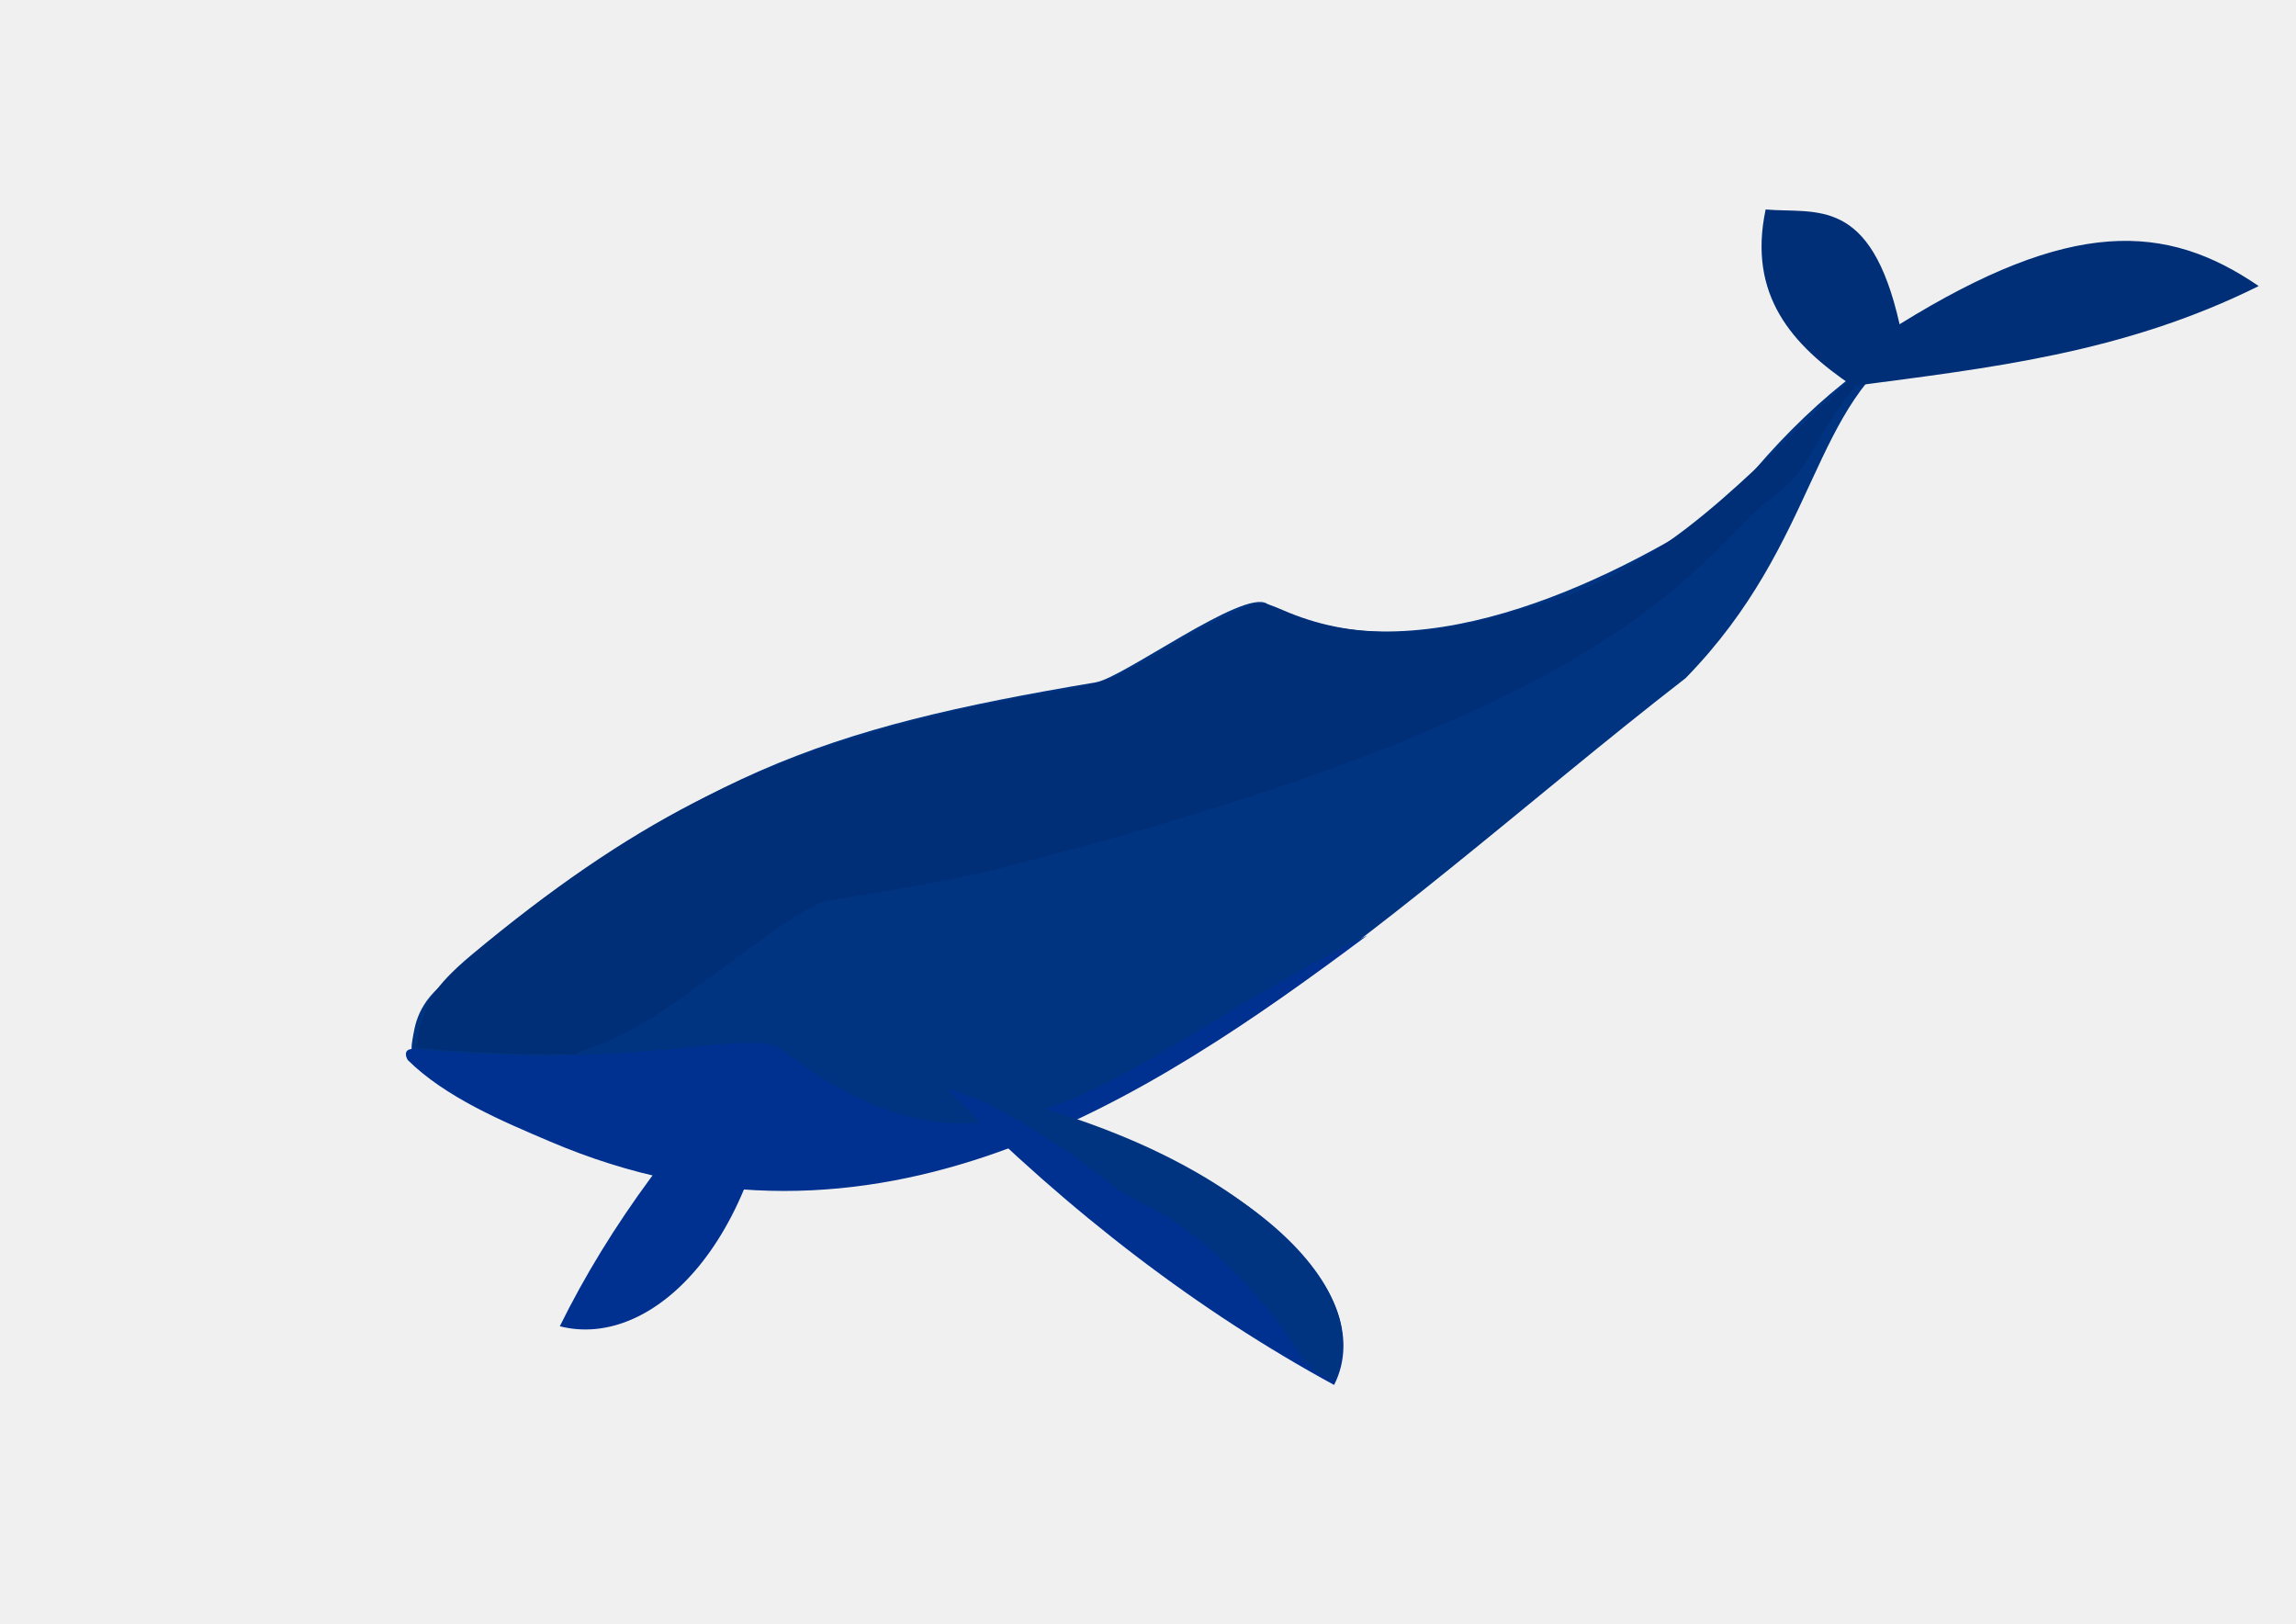
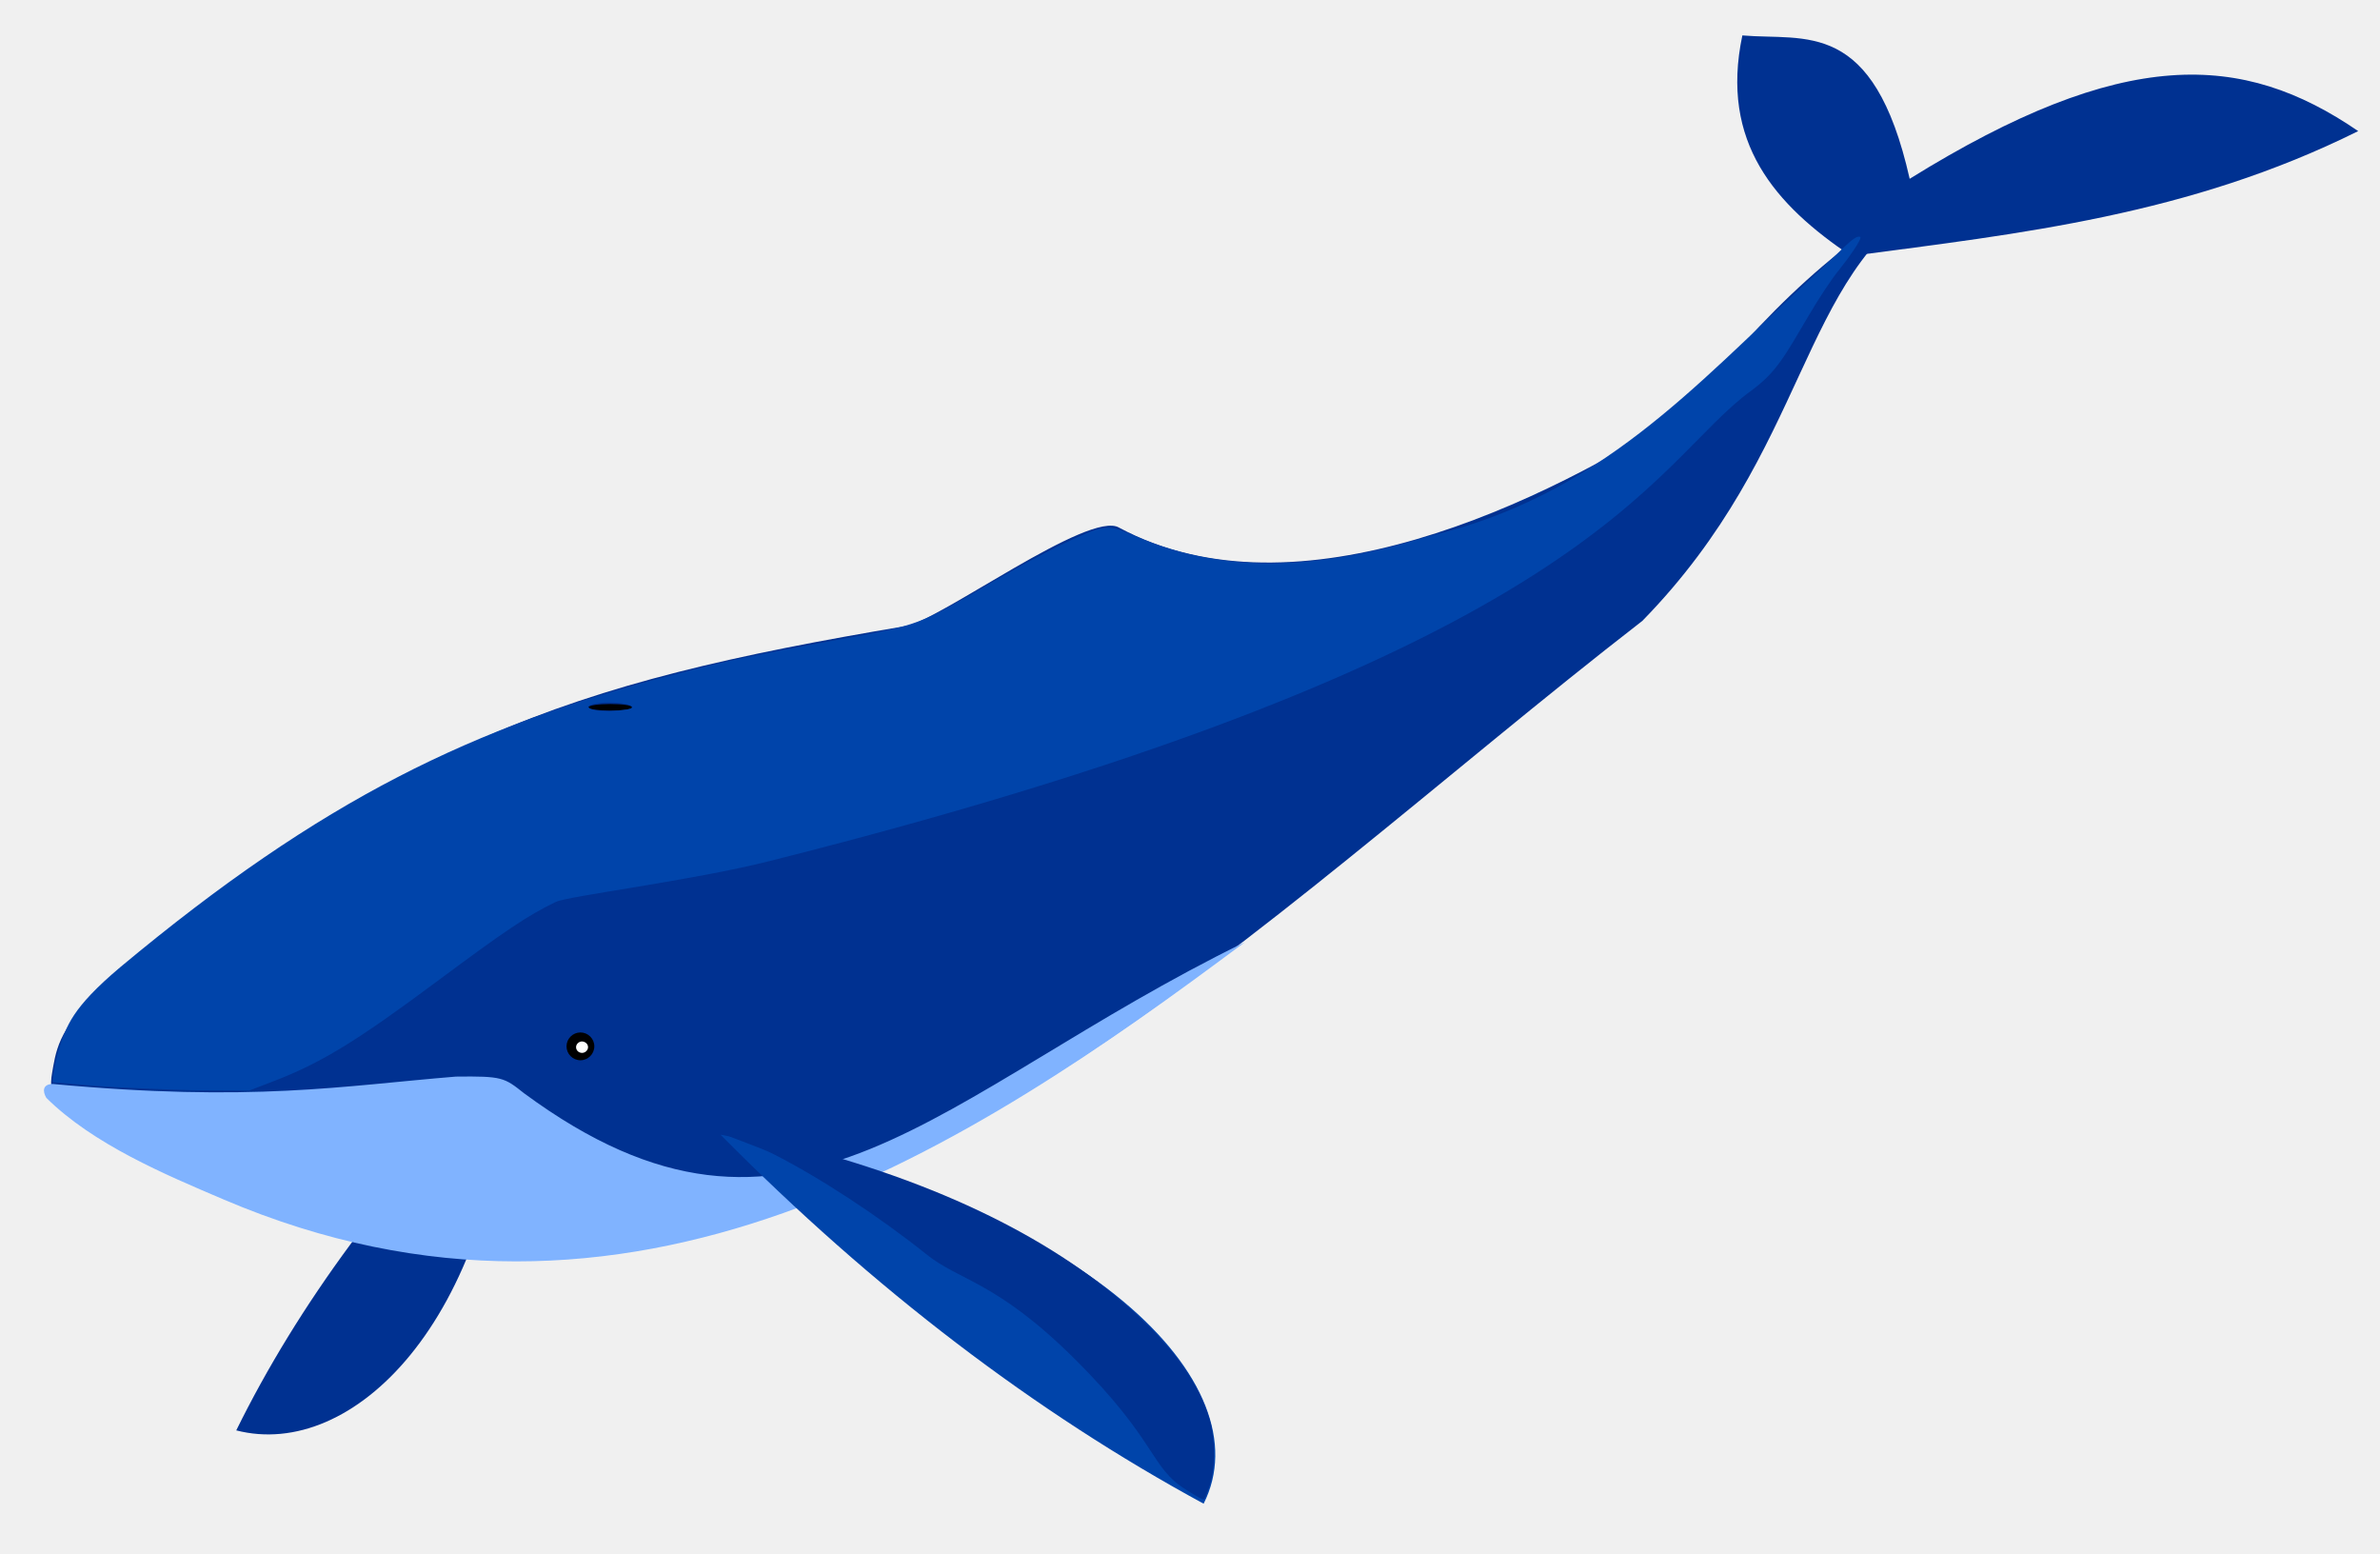
- <svg xmlns="http://www.w3.org/2000/svg" version="1.1" id="Layer_1" x="0px" y="0px" viewBox="0 0 1052.4 744.1" style="enable-background:new 0 0 1052.4 744.1;" xml:space="preserve">
+ <svg xmlns="http://www.w3.org/2000/svg" version="1.1" id="Layer_1" x="0px" y="0px" viewBox="0 0 873.4 570.1" style="enable-background:new 0 0 873.4 570.1;" xml:space="preserve">
  <style type="text/css">
	.st0{fill:#003191;}
- 	.st1{fill:#003380;}
- 	.st2{fill:#002E77;}
+ 	.st1{fill:#80B3FF;}
+ 	.st2{fill:#0044AA;}
+ 	.st3{fill:#FFFFFF;}
</style>
  <g>
-     <path class="st0" d="M357,472c-6,96-57.7,146.8-100.4,135.8C279.2,561.9,312.4,516.6,357,472z" />
-     <path class="st1" d="M209.2,501.7c182.5,97.7,320.5,5.3,455.4-103.6c36-29,71.7-59.2,108-87.3c61.6-63,57.2-126.9,105.9-155.3   c-26.9,9-65.6,46.3-87.3,76.5c-54.6,35.8-145.6,79.5-210.6,44.6c-10.9-6.6-65.7,34-78.3,36.1C376.9,333.8,315.7,354.6,206,448.5   c-15,11-15.8,21.7-17,28.3C187.4,485.9,190.9,490,209.2,501.7L209.2,501.7z" />
-     <path class="st2" d="M849.2,176.9c62-8.2,124-14.9,186.1-45.8c-42.5-29.1-86.1-31.2-164.6,17.5C857.4,89.6,832.5,98,809.3,96   C801,135.3,821.4,158.2,849.2,176.9L849.2,176.9z" />
-     <path class="st0" d="M189.2,480.7c73.4,6.8,106.4,0.7,148-2.7c17-0.2,17.7,0.3,25,6.1c99.1,73.1,151,0.1,264.5-55.4   c-101.1,75.5-225.6,158-374.7,94.4c-21.6-9.2-47.8-20.2-65.1-37.3C185.5,483.4,185.5,480.8,189.2,480.7L189.2,480.7z" />
-     <path class="st0" d="M434.2,499.3c135.2,25.9,199.4,91.7,177.3,135.4C549.9,601.2,490.7,556.3,434.2,499.3L434.2,499.3z" />
-     <path d="M401.8,342.5c0,0.7-3.6,1.2-8,1.2s-8-0.5-8-1.2c0-0.7,3.6-1.2,8-1.2S401.8,341.8,401.8,342.5z" />
-     <path class="st2" d="M206.7,481.4c-8.3-0.7-15.3-1.3-15.5-1.3c-0.7-0.2,1-9,2.4-13.1c2.6-7.3,4.1-13.9,22.3-29.2   c74-61.7,129.6-88.4,203.4-107.4c19.7-5.1,27.8-6.8,61.5-13c28.6-5.3,28-5.1,54.6-20.6c18.8-11,35.5-19.2,40.7-20   c3.4-0.5,5.5,0,11.9,2.8c30.6,13.4,65.2,13.4,108.1,0.1c62.1-14.6,97.6-55.2,138.5-93.1c12.1-10.8,17.4-17.6,19.6-16.7   c1.1,0.4-4.6,8.3-8,12.5c-2.4,2.9-7.3,10.3-10.8,16.3c-8.7,14.7-11.8,20.8-21.1,27.6c-37.2,27-56.2,96.2-360.6,172.7   c-28.2,7.1-73.9,12.8-78.1,14.9c-10.4,5-18.4,10.4-43.7,29.2c-29.4,21.9-42.6,30-60.2,36.7l-8.6,3.3l-20.7-0.1   C231.1,482.7,215,482,206.7,481.4L206.7,481.4z" />
-     <path class="st1" d="M605.2,629.6c-13.4-8.3-10.3-17.6-41-48.1c-28.6-28.4-42.3-28.6-54.2-38.2c-17.9-14.3-39.5-28.4-56.7-37.1   c-3.5-1.8-16.3-6.3-16.1-6.5c0.5-0.5,19,2.2,30.6,5.3c56.6,15.4,97.5,38.2,124.2,65.1c11.7,11.8,18.9,23.1,22.1,34.8   c1.8,6.7,1.7,16.9-0.3,23.2c-0.9,2.7-1.8,5-2.1,5C611.4,633.4,608.4,631.7,605.2,629.6L605.2,629.6z" />
+     <path class="st0" d="M187.1,389c-6,96-57.7,146.8-100.4,135.8C109.3,478.9,142.6,433.6,187.1,389z" />
+     <path class="st0" d="M39.3,418.7c182.5,97.7,320.5,5.3,455.4-103.6c36-29,71.7-59.2,108-87.3c61.6-63,57.2-126.9,105.9-155.3   c-26.9,9-65.6,46.3-87.3,76.5c-54.6,35.8-145.6,79.5-210.6,44.6c-10.9-6.6-65.7,34-78.3,36.1C207,250.8,145.8,271.6,36.1,365.5   c-15,11-15.8,21.7-17,28.3C17.5,402.9,21.1,407,39.3,418.7L39.3,418.7z" />
+     <path class="st0" d="M679.3,93.9c62-8.2,124-14.9,186.1-45.8C822.9,19,779.3,16.9,700.8,65.6C687.5,6.6,662.6,15,639.4,13   C631.1,52.3,651.5,75.2,679.3,93.9L679.3,93.9z" />
+     <path class="st1" d="M19.3,397.7c73.4,6.8,106.4,0.7,148-2.7c17-0.2,17.7,0.3,25,6.1c99.1,73.1,151,0.1,264.5-55.4   c-101.1,75.5-225.6,158-374.7,94.4c-21.6-9.2-47.8-20.2-65.1-37.3C15.6,400.4,15.6,397.8,19.3,397.7L19.3,397.7z" />
+     <path class="st2" d="M264.4,416.3c135.2,25.9,199.4,91.7,177.3,135.4C380,518.2,320.8,473.3,264.4,416.3L264.4,416.3z" />
+     <path d="M218.1,383.9c0,2.8-2.3,5.1-5.1,5.1c-2.8,0-5.1-2.3-5.1-5.1s2.3-5.1,5.1-5.1C215.8,378.8,218.1,381.1,218.1,383.9z" />
+     <path d="M232,259.5c0,0.7-3.6,1.2-8,1.2s-8-0.5-8-1.2s3.6-1.2,8-1.2S232,258.8,232,259.5z" />
+     <path class="st2" d="M35,398.4c-8.3-0.7-15.3-1.3-15.5-1.3c-0.7-0.2,1-9,2.4-13.1c2.6-7.3,4.1-13.9,22.3-29.2   c74-61.7,129.6-88.4,203.5-107.4c19.7-5.1,27.8-6.8,61.5-13c28.6-5.3,28-5.1,54.6-20.6c18.8-11,35.5-19.2,40.7-20   c3.4-0.5,5.5,0,11.9,2.8c30.6,13.4,65.2,13.4,108.1,0.1c62.1-14.6,97.6-55.2,138.5-93.1c12.1-10.8,17.4-17.6,19.6-16.7   c1.1,0.4-4.6,8.3-8,12.5c-2.4,2.9-7.3,10.3-10.8,16.3c-8.7,14.7-11.8,20.8-21.1,27.6c-37.2,27-56.2,96.2-360.6,172.7   c-28.2,7.1-73.9,12.8-78.1,14.9c-10.4,5-18.4,10.4-43.7,29.2c-29.4,21.9-42.6,30-60.2,36.7l-8.6,3.3L70.8,400   C59.4,399.7,43.3,399,35,398.4L35,398.4z M231.7,259.9c1.7-1.5-6.3-2.7-12.2-1.9c-8,1.2-1.4,3.7,7.4,2.7   C229.3,260.5,231.5,260.1,231.7,259.9L231.7,259.9z" />
+     <path class="st3" d="M215.8,384.2c0,1.1-1,2.1-2.2,2.1s-2.2-0.9-2.2-2.1l0,0c0-1.1,1-2.1,2.2-2.1   C214.9,382.2,215.8,383.1,215.8,384.2L215.8,384.2z" />
+     <path class="st0" d="M435.3,546.6c-13.4-8.3-10.3-17.6-41-48.1c-28.6-28.4-42.3-28.6-54.2-38.2c-17.9-14.3-39.5-28.4-56.7-37.1   c-3.5-1.8-16.3-6.3-16.1-6.5c0.5-0.5,19,2.2,30.6,5.3c56.6,15.4,97.5,38.2,124.2,65.1c11.7,11.8,18.9,23.1,22.1,34.8   c1.8,6.7,1.7,16.9-0.3,23.2c-0.9,2.7-1.8,5-2.1,5C441.5,550.4,438.6,548.7,435.3,546.6L435.3,546.6z" />
  </g>
</svg>
